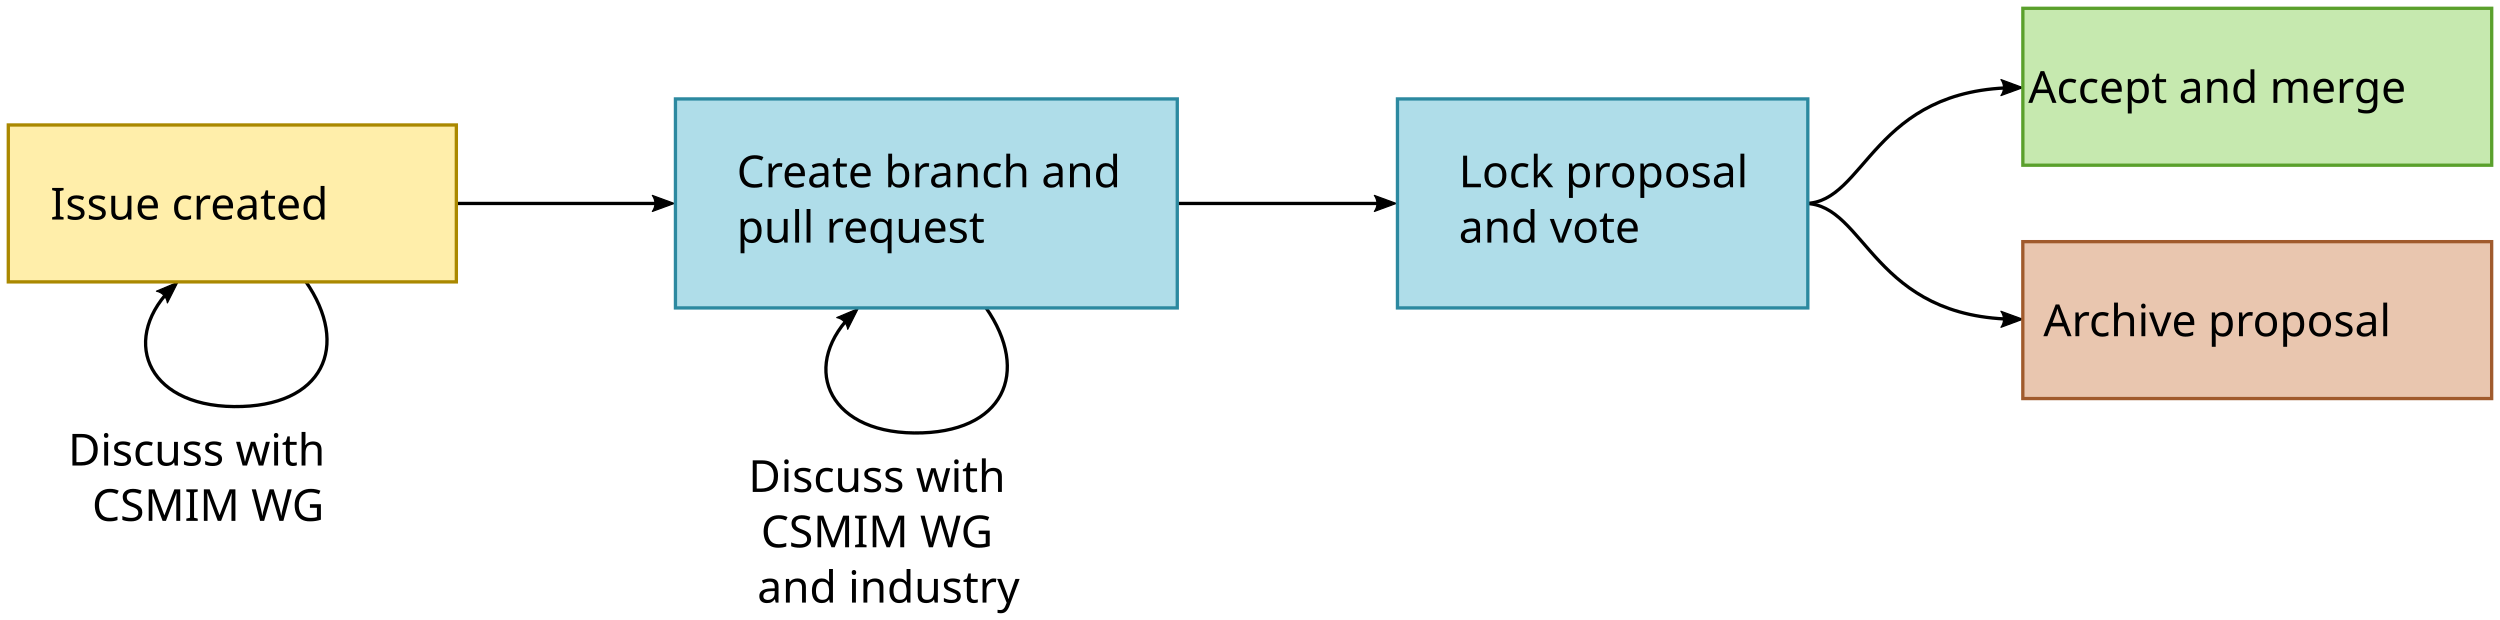
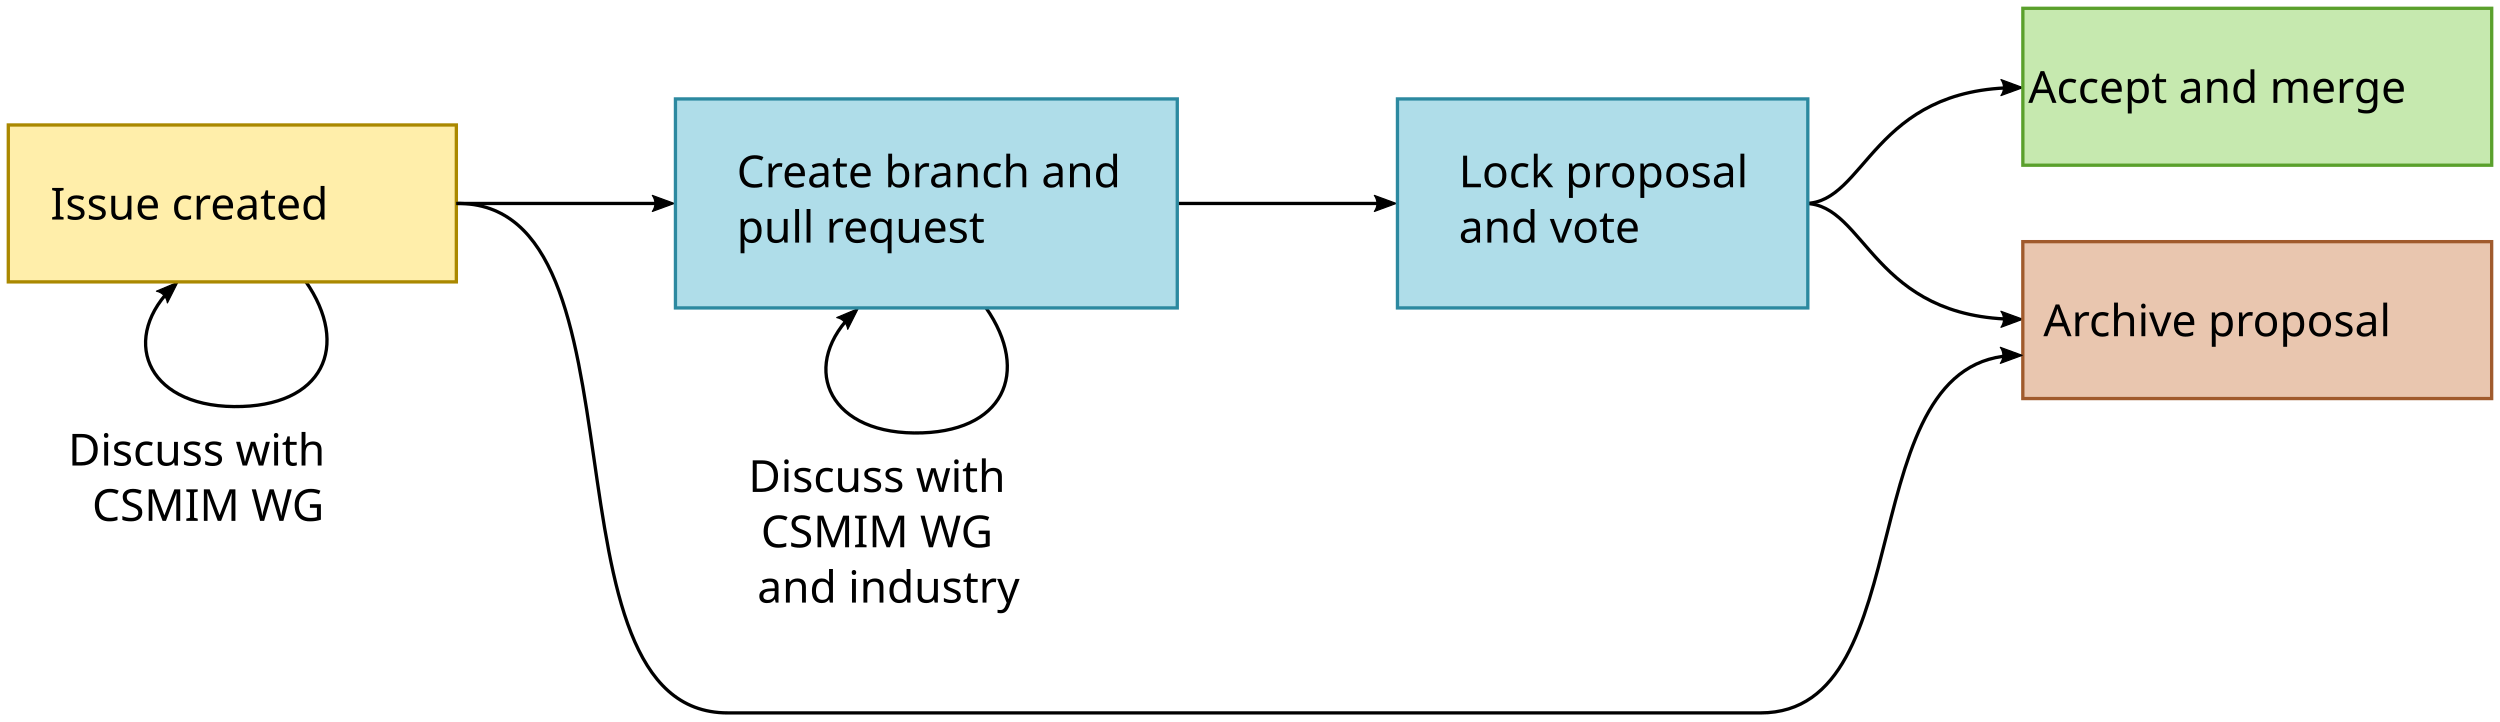
- <svg xmlns="http://www.w3.org/2000/svg" width="752.926" height="186.691" viewBox="0 0 752.926 186.691" version="1.1" id="svg5">
+ <svg xmlns="http://www.w3.org/2000/svg" width="752.926" height="217.204" viewBox="0 0 752.926 217.204" version="1.1" id="svg5">
  <defs id="defs2">
    <marker style="overflow:visible" id="Arrow2Mend" refX="0" refY="0" orient="auto">
      <path transform="scale(-0.6)" d="M 8.719,4.034 -2.207,0.016 8.719,-4.002 c -1.745,2.372 -1.735,5.617 -6e-7,8.035 z" style="fill:context-stroke;fill-rule:evenodd;stroke:context-stroke;stroke-width:0.625;stroke-linejoin:round" id="path26677" />
    </marker>
    <marker style="overflow:visible" id="Arrow2Mend-2" refX="0" refY="0" orient="auto">
      <path transform="scale(-0.6)" d="M 8.719,4.034 -2.207,0.016 8.719,-4.002 c -1.745,2.372 -1.735,5.617 -6e-7,8.035 z" style="fill:context-stroke;fill-rule:evenodd;stroke:context-stroke;stroke-width:0.625;stroke-linejoin:round" id="path26677-2" />
    </marker>
    <marker style="overflow:visible" id="Arrow2Mend-7" refX="0" refY="0" orient="auto">
      <path transform="scale(-0.6)" d="M 8.719,4.034 -2.207,0.016 8.719,-4.002 c -1.745,2.372 -1.735,5.617 -6e-7,8.035 z" style="fill:context-stroke;fill-rule:evenodd;stroke:context-stroke;stroke-width:0.625;stroke-linejoin:round" id="path26677-3" />
    </marker>
    <marker style="overflow:visible" id="Arrow2Mend-1" refX="0" refY="0" orient="auto">
      <path transform="scale(-0.6)" d="M 8.719,4.034 -2.207,0.016 8.719,-4.002 c -1.745,2.372 -1.735,5.617 -6e-7,8.035 z" style="fill:context-stroke;fill-rule:evenodd;stroke:context-stroke;stroke-width:0.625;stroke-linejoin:round" id="path26677-0" />
    </marker>
  </defs>
  <g id="layer1" transform="translate(-404.5756,-221.3827)">
    <path style="fill:none;stroke:#000000;stroke-width:1px;stroke-linecap:butt;stroke-linejoin:miter;stroke-opacity:1;marker-end:url(#Arrow2Mend-1)" d="m 701.477,314.008 c 13.619,19.489 5.45,38.016 -21.533,37.772 -26.983,-0.244 -34.434,-21.102 -17.877,-36.556" id="path38119-6" />
    <text xml:space="preserve" style="font-size:13.333px;line-height:1.25;font-family:'Noto Sans';-inkscape-font-specification:'Noto Sans';text-align:center;text-anchor:middle" x="680.821" y="369.541" id="text43374-3">
      <tspan id="tspan43372-2" x="680.821" y="369.541">Discuss with</tspan>
      <tspan x="680.821" y="386.207" id="tspan43376-0">CSMIM WG</tspan>
      <tspan x="680.821" y="402.874" id="tspan61670">and industry</tspan>
    </text>
    <path style="fill:none;stroke:#000000;stroke-width:1px;stroke-linecap:butt;stroke-linejoin:miter;stroke-opacity:1;marker-end:url(#Arrow2Mend-7)" d="m 759.421,282.659 h 64.309" id="path27088-6" />
    <path style="fill:none;stroke:#000000;stroke-width:1px;stroke-linecap:butt;stroke-linejoin:miter;stroke-opacity:1;marker-end:url(#Arrow2Mend)" d="m 496.586,306.061 c 13.619,19.489 5.45,38.016 -21.533,37.772 -26.983,-0.244 -34.434,-21.102 -17.877,-36.556" id="path38119" />
    <path style="fill:none;stroke:#000000;stroke-width:1px;stroke-linecap:butt;stroke-linejoin:miter;stroke-opacity:1;marker-end:url(#Arrow2Mend)" d="m 541.972,282.659 h 64.309" id="path27088" />
    <g id="g54172" transform="translate(-2,-2.401361)">
      <path style="fill:none;stroke:#000000;stroke-width:1px;stroke-linecap:butt;stroke-linejoin:miter;stroke-opacity:1;marker-end:url(#Arrow2Mend)" d="m 950.17,285.06 c 18.412,-0.053 20.198,-34.998 64.267,-34.878" id="path27416" />
      <path style="fill:none;stroke:#000000;stroke-width:1px;stroke-linecap:butt;stroke-linejoin:miter;stroke-opacity:1;marker-end:url(#Arrow2Mend-2)" d="m 950.17,285.06 c 18.412,0.053 20.198,34.998 64.267,34.878" id="path27416-8" />
    </g>
    <g id="g26277" transform="translate(204.3365,-20.96324)">
      <rect style="fill:#afdde9;stroke:#2c89a0;stroke-linecap:square" id="rect25532" width="151.137" height="62.944" x="403.663" y="272.141" />
      <text xml:space="preserve" style="font-size:13.333px;line-height:1.25;font-family:'Noto Sans';-inkscape-font-specification:'Noto Sans'" x="422.139" y="298.746" id="text12866">
        <tspan x="422.139" y="298.746" id="tspan12868">Create branch and</tspan>
        <tspan x="422.139" y="315.413" id="tspan49816">pull request</tspan>
      </text>
    </g>
    <g id="g26277-1" transform="translate(421.7855,-20.96324)">
      <rect style="fill:#afdde9;stroke:#2c89a0;stroke-width:1;stroke-linecap:square" id="rect25532-2" width="123.587" height="62.944" x="403.663" y="272.141" />
      <text xml:space="preserve" style="font-size:13.333px;line-height:1.25;font-family:'Noto Sans';-inkscape-font-specification:'Noto Sans'" x="422.139" y="298.746" id="text12866-9">
        <tspan x="422.139" y="298.746" id="tspan49816-1">Lock proposal</tspan>
        <tspan x="422.139" y="315.413" id="tspan53565">and vote</tspan>
      </text>
    </g>
    <g id="g26259" transform="translate(-297.2972,62.60573)">
      <rect style="fill:#ffeeaa;stroke:#aa8800;stroke-width:1;stroke-linecap:square" id="rect25532-5-9" width="134.938" height="47.258" x="704.373" y="196.415" />
      <text xml:space="preserve" style="font-size:13.333px;line-height:1.25;font-family:'Noto Sans';-inkscape-font-specification:'Noto Sans';text-align:center;text-anchor:middle" x="771.029" y="224.89" id="text18818">
        <tspan x="771.029" y="224.89" id="tspan18820">Issue created</tspan>
      </text>
    </g>
    <g id="g26259-4" transform="translate(309.4256,27.46798)">
      <rect style="fill:#c6e9af;stroke:#5aa02c;stroke-width:1;stroke-linecap:square" id="rect25532-5-9-7" width="141.203" height="47.258" x="704.373" y="196.415" />
      <text xml:space="preserve" style="font-size:13.333px;line-height:1.25;font-family:'Noto Sans';-inkscape-font-specification:'Noto Sans';text-align:center;text-anchor:middle" x="775.029" y="224.89" id="text18818-8">
        <tspan x="775.029" y="224.89" id="tspan18820-4">Accept and merge</tspan>
      </text>
    </g>
    <g id="g26259-4-5" transform="translate(309.4133,97.74347)">
      <rect style="fill:#e9c6af;stroke:#a05a2c;stroke-width:1;stroke-linecap:square" id="rect25532-5-9-7-0" width="141.203" height="47.258" x="704.373" y="196.415" />
      <text xml:space="preserve" style="font-size:13.333px;line-height:1.25;font-family:'Noto Sans';-inkscape-font-specification:'Noto Sans';text-align:center;text-anchor:middle" x="775.029" y="224.89" id="text18818-8-3">
        <tspan x="775.029" y="224.89" id="tspan18820-4-6">Archive proposal</tspan>
      </text>
    </g>
    <text xml:space="preserve" style="font-size:13.333px;line-height:1.25;font-family:'Noto Sans';-inkscape-font-specification:'Noto Sans';text-align:center;text-anchor:middle" x="475.93" y="361.594" id="text43374">
      <tspan id="tspan43372" x="475.93" y="361.594">Discuss with</tspan>
      <tspan x="475.93" y="378.26" id="tspan43376">CSMIM WG</tspan>
    </text>
+     <path style="fill:none;stroke:#000000;stroke-width:1px;stroke-linecap:butt;stroke-linejoin:miter;stroke-opacity:1;marker-end:url(#Arrow2Mend)" d="m 541.972,282.659 c 60.206,-0.904 23.01,153.428 81.758,153.428 h 311.075 c 49.357,0 26.268,-107.676 77.449,-107.676" id="path411" />
  </g>
</svg>
